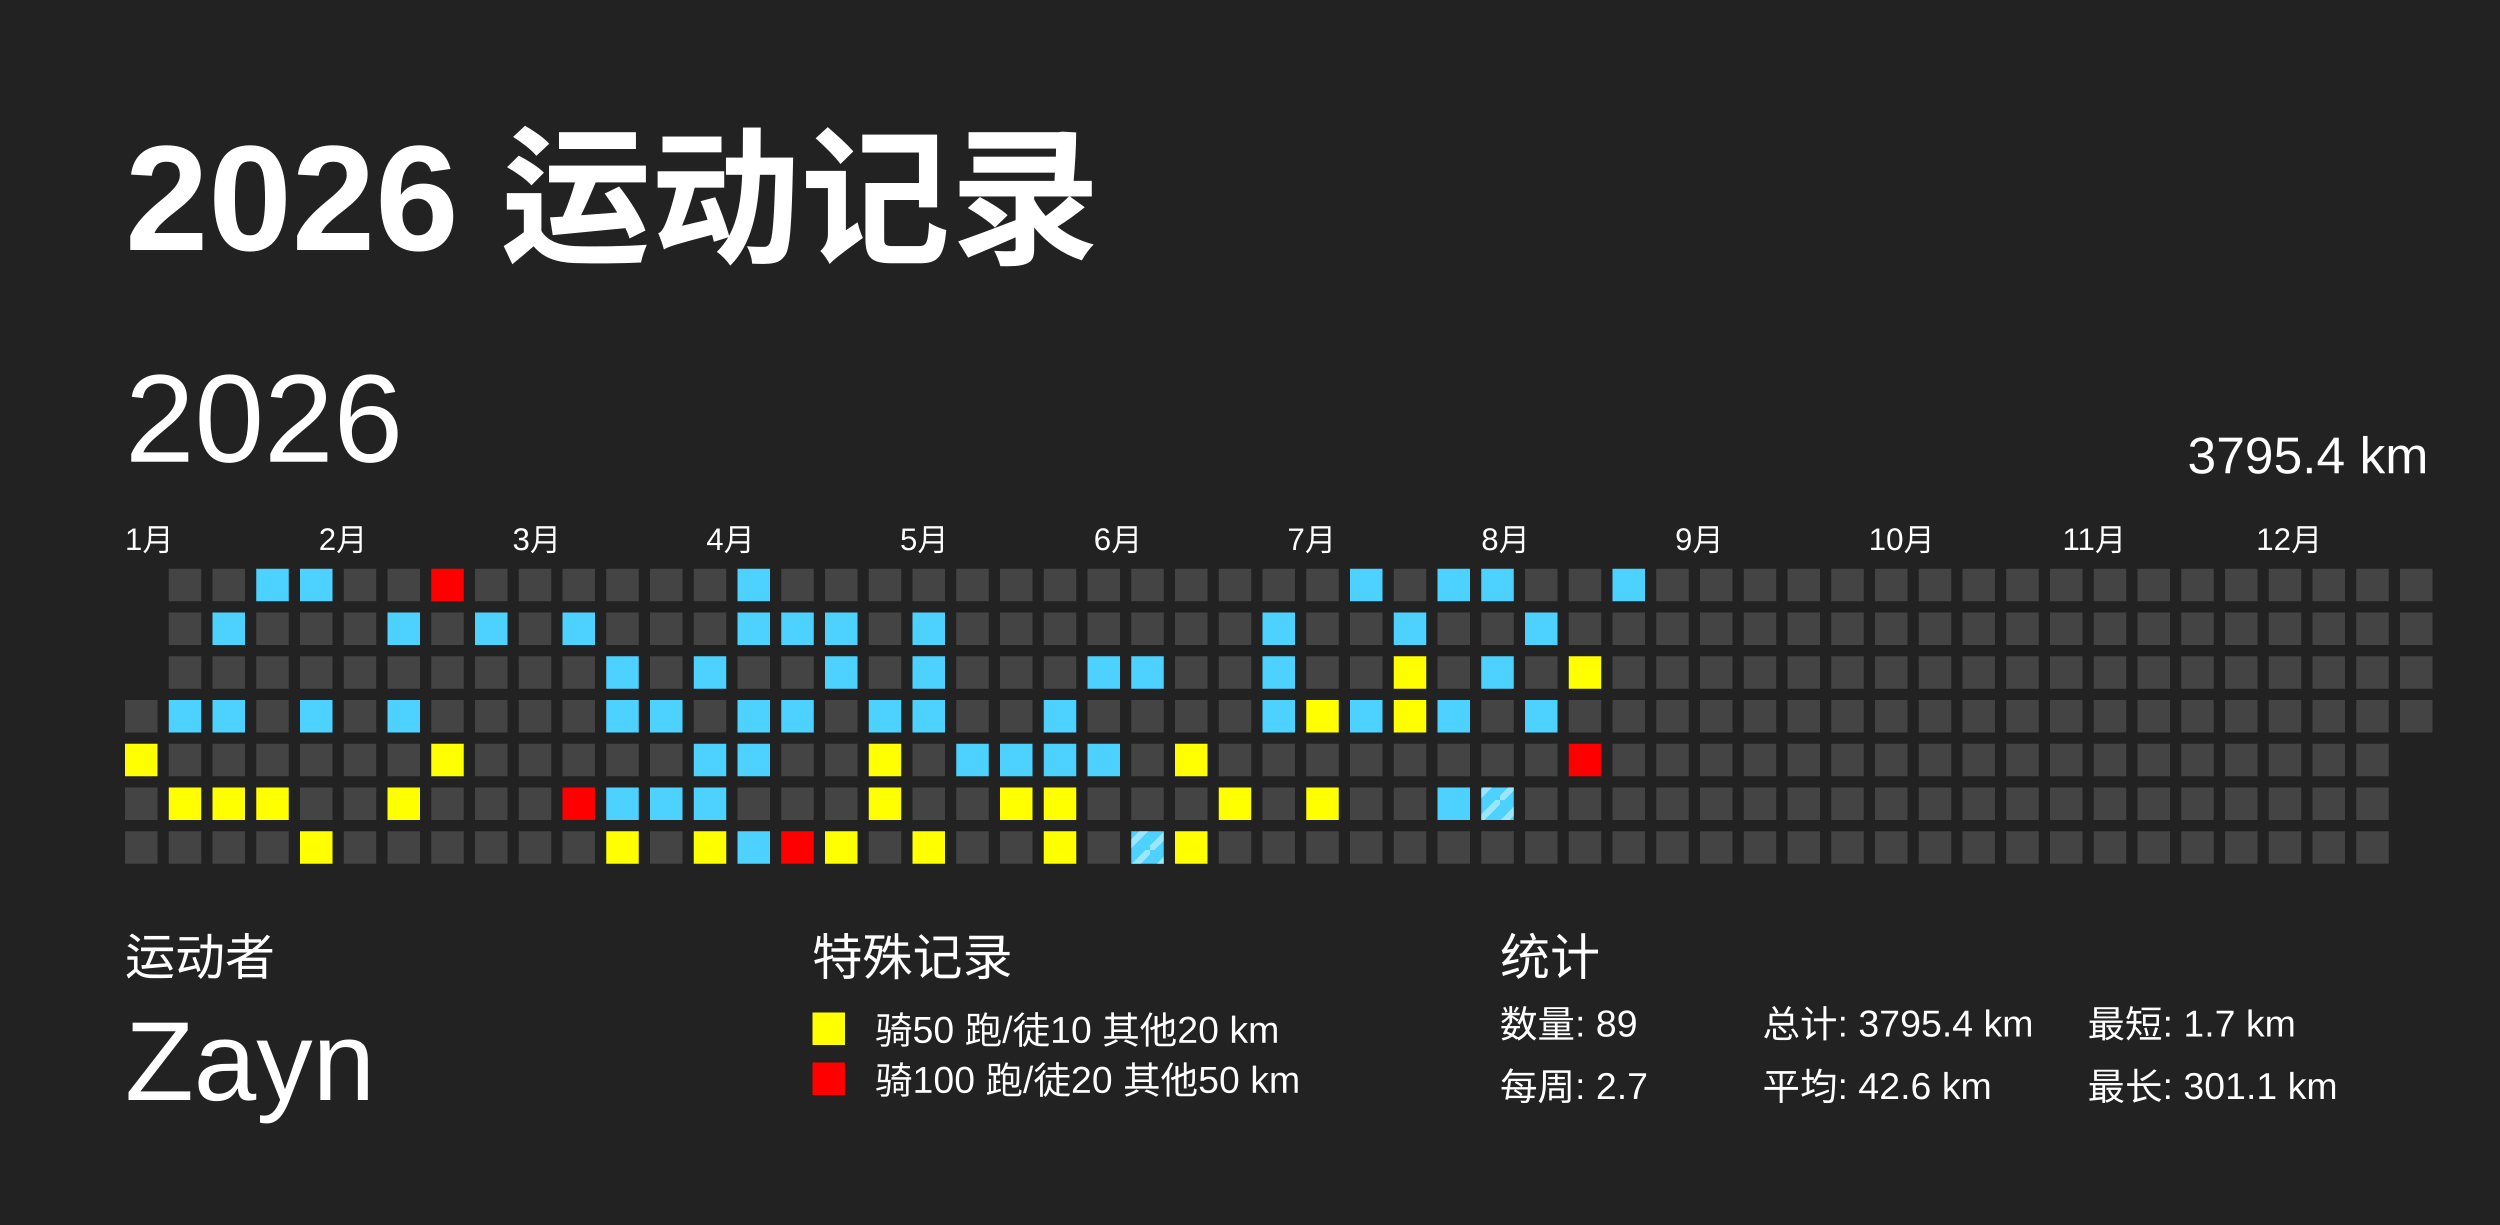
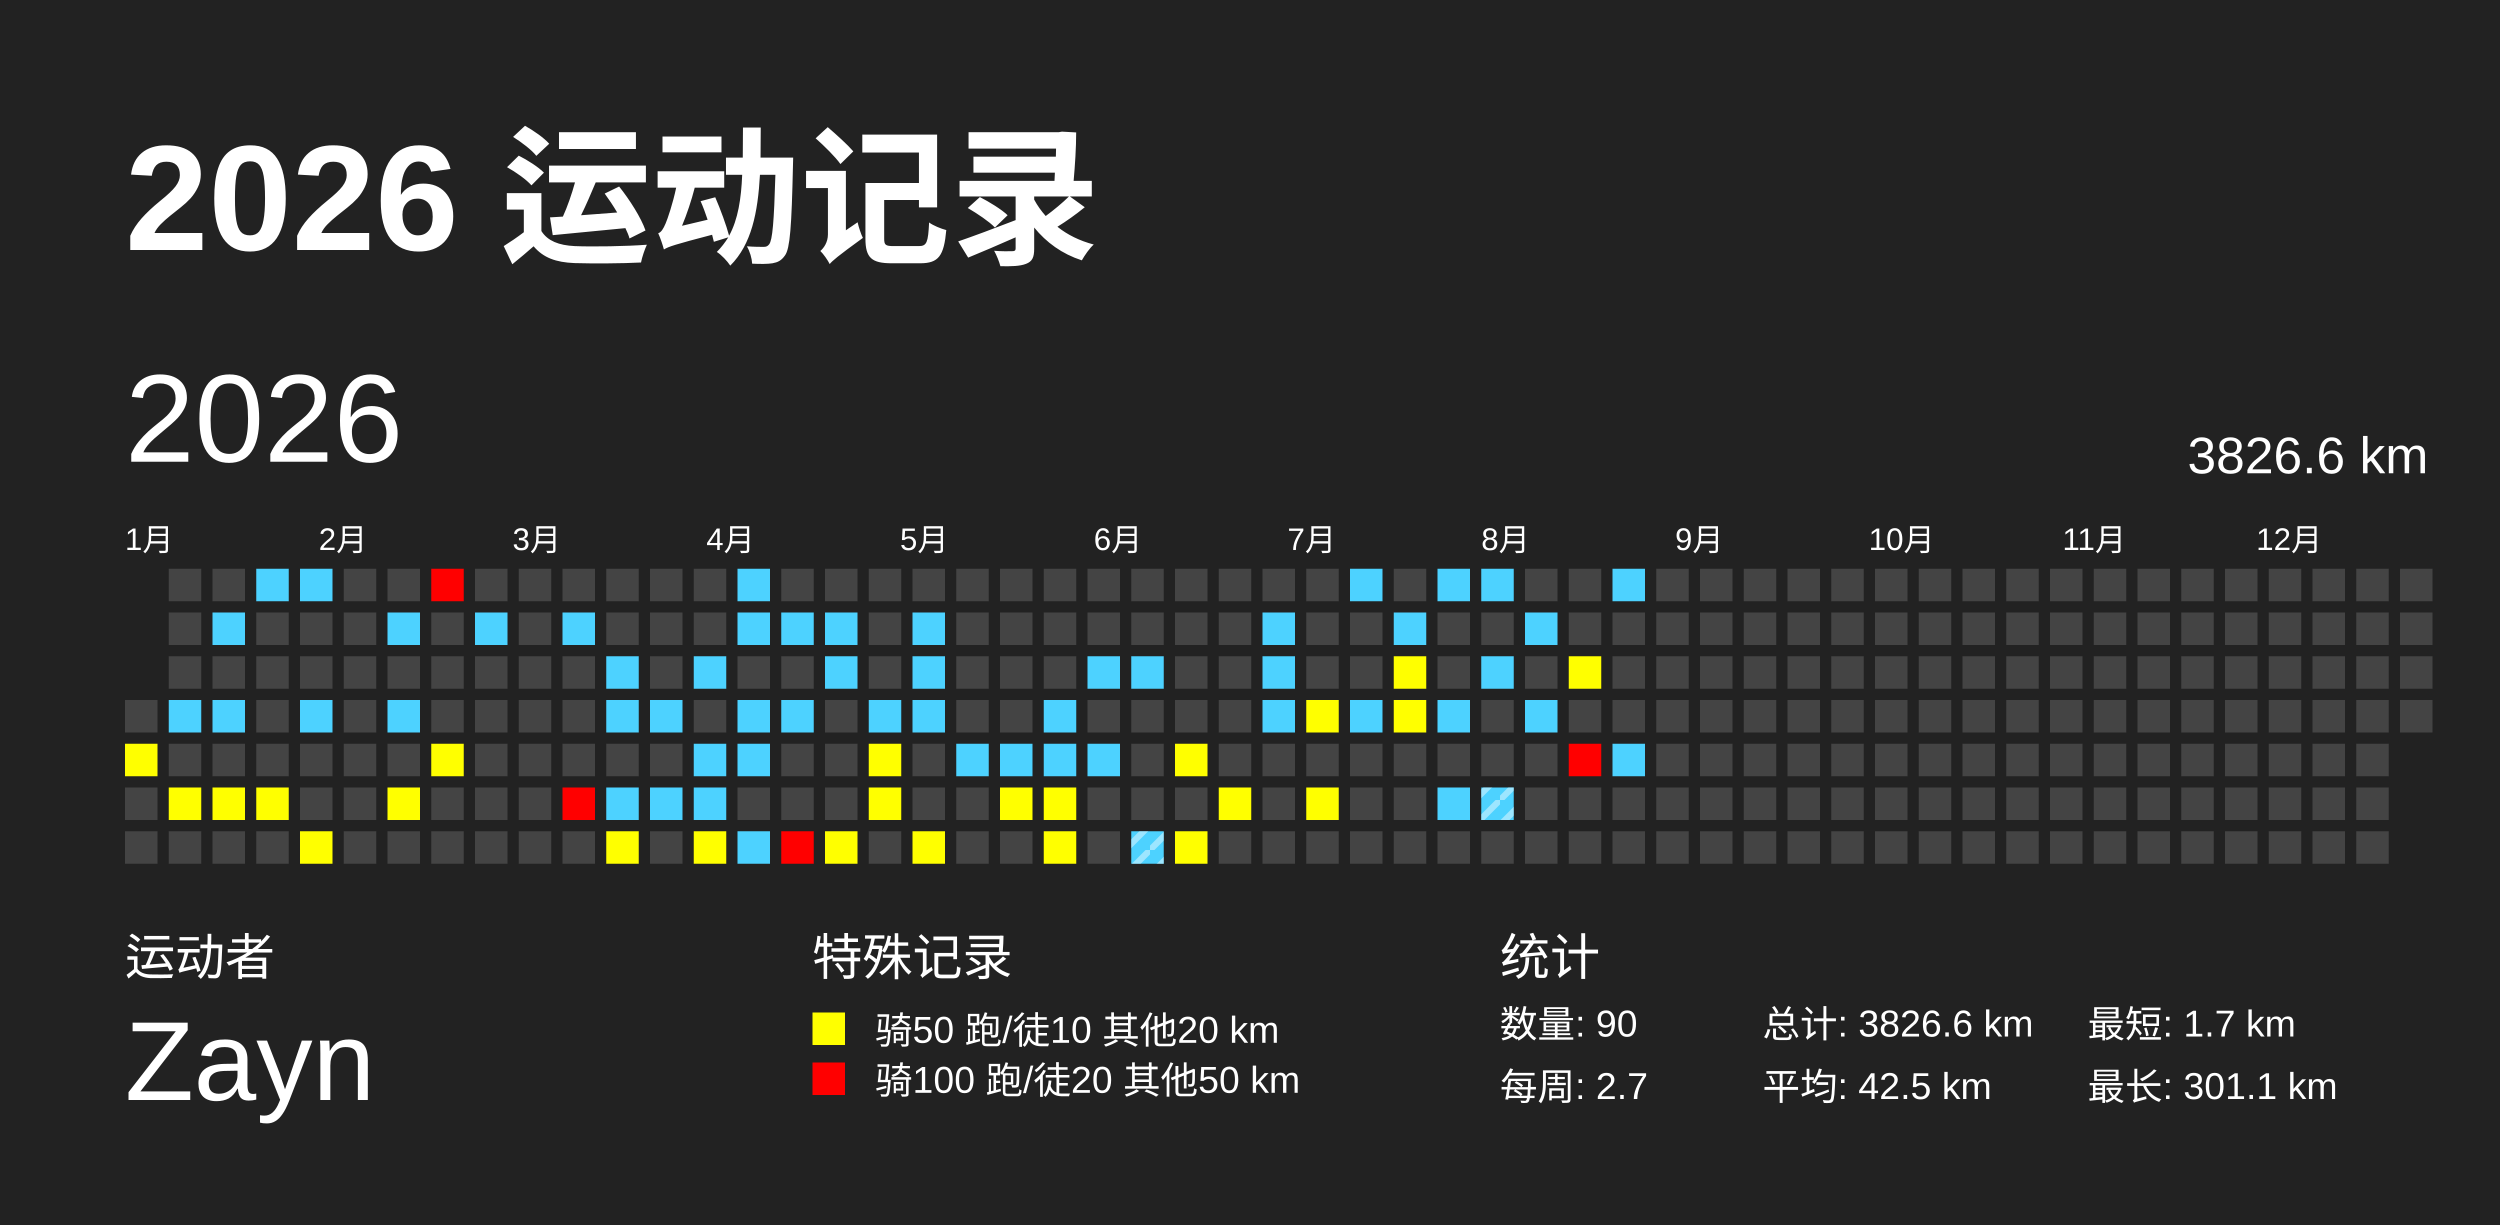
<svg xmlns="http://www.w3.org/2000/svg" baseProfile="full" height="98mm" version="1.1" viewBox="0,0,200,98" width="200mm">
  <defs>
    <pattern height="2" id="indoor-stripe" patternUnits="userSpaceOnUse" width="2">
      <line stroke="white" stroke-opacity="0.45" stroke-width="0.5" x1="0" x2="2" y1="2" y2="0" />
    </pattern>
  </defs>
  <rect fill="#222222" height="98" width="200" x="0" y="0" />
  <text fill="#FFFFFF" style="font-size:12px; font-family:Arial; font-weight:bold;" x="10" y="20">2026 运动记录</text>
  <text fill="#FFFFFF" style="font-size:4px; font-family:Arial" x="10" y="78">运动者</text>
  <text fill="#FFFFFF" style="font-size:9px; font-family:Arial" x="10" y="88">Zayn</text>
  <text fill="#FFFFFF" style="font-size:4px; font-family:Arial" x="65" y="78">特殊记录</text>
  <rect fill="yellow" height="2.6" width="2.6" x="65" y="81" />
  <text fill="#FFFFFF" style="font-size:3px; font-family:Arial" x="70" y="83.5">骑50 跑/徒10 其他20 km</text>
  <rect fill="red" height="2.6" width="2.6" x="65" y="85" />
  <text fill="#FFFFFF" style="font-size:3px; font-family:Arial" x="70" y="87.5">骑100 跑/徒20 其他50 km</text>
  <text fill="#FFFFFF" style="font-size:4px; font-family:Arial" x="120" y="78">统计</text>
-   <text fill="#FFFFFF" style="font-size:3px; font-family:Arial" x="120" y="83">数量: 89</text>
+   <text fill="#FFFFFF" style="font-size:3px; font-family:Arial" x="120" y="83">数量: 90</text>
  <text fill="#FFFFFF" style="font-size:3px; font-family:Arial" x="120" y="88">每周: 2.7</text>
-   <text fill="#FFFFFF" style="font-size:3px; font-family:Arial" x="141" y="83">总计: 3795.4 km</text>
-   <text fill="#FFFFFF" style="font-size:3px; font-family:Arial" x="141" y="88">平均: 42.6 km</text>
+   <text fill="#FFFFFF" style="font-size:3px; font-family:Arial" x="141" y="83">总计: 3826.6 km</text>
+   <text fill="#FFFFFF" style="font-size:3px; font-family:Arial" x="141" y="88">平均: 42.5 km</text>
  <text fill="#FFFFFF" style="font-size:3px; font-family:Arial" x="167" y="83">最短: 1.7 km</text>
  <text fill="#FFFFFF" style="font-size:3px; font-family:Arial" x="167" y="88">最长: 301.1 km</text>
  <text dominant-baseline="hanging" fill="#FFFFFF" style="font-size:10.0px; font-family:Arial;" x="10" y="30">2026</text>
-   <text dominant-baseline="hanging" fill="#FFFFFF" style="font-size:4.125px; font-family:Arial;" x="175" y="35">3795.4 km</text>
+   <text dominant-baseline="hanging" fill="#FFFFFF" style="font-size:4.125px; font-family:Arial;" x="175" y="35">3826.6 km</text>
  <text fill="#FFFFFF" style="font-size:2.5px; font-family:Arial" x="10.0" y="44">1月</text>
  <text fill="#FFFFFF" style="font-size:2.5px; font-family:Arial" x="25.5" y="44">2月</text>
  <text fill="#FFFFFF" style="font-size:2.5px; font-family:Arial" x="41.0" y="44">3月</text>
  <text fill="#FFFFFF" style="font-size:2.5px; font-family:Arial" x="56.5" y="44">4月</text>
  <text fill="#FFFFFF" style="font-size:2.5px; font-family:Arial" x="72.0" y="44">5月</text>
  <text fill="#FFFFFF" style="font-size:2.5px; font-family:Arial" x="87.5" y="44">6月</text>
  <text fill="#FFFFFF" style="font-size:2.5px; font-family:Arial" x="103.0" y="44">7月</text>
  <text fill="#FFFFFF" style="font-size:2.5px; font-family:Arial" x="118.5" y="44">8月</text>
  <text fill="#FFFFFF" style="font-size:2.5px; font-family:Arial" x="134.0" y="44">9月</text>
  <text fill="#FFFFFF" style="font-size:2.5px; font-family:Arial" x="149.5" y="44">10月</text>
  <text fill="#FFFFFF" style="font-size:2.5px; font-family:Arial" x="165.0" y="44">11月</text>
  <text fill="#FFFFFF" style="font-size:2.5px; font-family:Arial" x="180.5" y="44">12月</text>
  <rect fill="#444444" height="2.6" width="2.6" x="10.0" y="56.0" />
  <rect fill="yellow" height="2.6" width="2.6" x="10.0" y="59.5" />
  <rect fill="#444444" height="2.6" width="2.6" x="10.0" y="63.0" />
  <rect fill="#444444" height="2.6" width="2.6" x="10.0" y="66.5" />
  <rect fill="#444444" height="2.6" width="2.6" x="13.5" y="45.5" />
  <rect fill="#444444" height="2.6" width="2.6" x="13.5" y="49.0" />
  <rect fill="#444444" height="2.6" width="2.6" x="13.5" y="52.5" />
  <rect fill="#4dd2ff" height="2.6" width="2.6" x="13.5" y="56.0" />
  <rect fill="#444444" height="2.6" width="2.6" x="13.5" y="59.5" />
  <rect fill="yellow" height="2.6" width="2.6" x="13.5" y="63.0" />
  <rect fill="#444444" height="2.6" width="2.6" x="13.5" y="66.5" />
  <rect fill="#444444" height="2.6" width="2.6" x="17.0" y="45.5" />
  <rect fill="#4dd2ff" height="2.6" width="2.6" x="17.0" y="49.0" />
  <rect fill="#444444" height="2.6" width="2.6" x="17.0" y="52.5" />
  <rect fill="#4dd2ff" height="2.6" width="2.6" x="17.0" y="56.0" />
  <rect fill="#444444" height="2.6" width="2.6" x="17.0" y="59.5" />
  <rect fill="yellow" height="2.6" width="2.6" x="17.0" y="63.0" />
  <rect fill="#444444" height="2.6" width="2.6" x="17.0" y="66.5" />
  <rect fill="#4dd2ff" height="2.6" width="2.6" x="20.5" y="45.5" />
  <rect fill="#444444" height="2.6" width="2.6" x="20.5" y="49.0" />
  <rect fill="#444444" height="2.6" width="2.6" x="20.5" y="52.5" />
  <rect fill="#444444" height="2.6" width="2.6" x="20.5" y="56.0" />
  <rect fill="#444444" height="2.6" width="2.6" x="20.5" y="59.5" />
  <rect fill="yellow" height="2.6" width="2.6" x="20.5" y="63.0" />
  <rect fill="#444444" height="2.6" width="2.6" x="20.5" y="66.5" />
  <rect fill="#4dd2ff" height="2.6" width="2.6" x="24.0" y="45.5" />
  <rect fill="#444444" height="2.6" width="2.6" x="24.0" y="49.0" />
  <rect fill="#444444" height="2.6" width="2.6" x="24.0" y="52.5" />
  <rect fill="#4dd2ff" height="2.6" width="2.6" x="24.0" y="56.0" />
  <rect fill="#444444" height="2.6" width="2.6" x="24.0" y="59.5" />
  <rect fill="#444444" height="2.6" width="2.6" x="24.0" y="63.0" />
  <rect fill="yellow" height="2.6" width="2.6" x="24.0" y="66.5" />
  <rect fill="#444444" height="2.6" width="2.6" x="27.5" y="45.5" />
  <rect fill="#444444" height="2.6" width="2.6" x="27.5" y="49.0" />
  <rect fill="#444444" height="2.6" width="2.6" x="27.5" y="52.5" />
  <rect fill="#444444" height="2.6" width="2.6" x="27.5" y="56.0" />
  <rect fill="#444444" height="2.6" width="2.6" x="27.5" y="59.5" />
  <rect fill="#444444" height="2.6" width="2.6" x="27.5" y="63.0" />
  <rect fill="#444444" height="2.6" width="2.6" x="27.5" y="66.5" />
  <rect fill="#444444" height="2.6" width="2.6" x="31.0" y="45.5" />
  <rect fill="#4dd2ff" height="2.6" width="2.6" x="31.0" y="49.0" />
  <rect fill="#444444" height="2.6" width="2.6" x="31.0" y="52.5" />
  <rect fill="#4dd2ff" height="2.6" width="2.6" x="31.0" y="56.0" />
  <rect fill="#444444" height="2.6" width="2.6" x="31.0" y="59.5" />
  <rect fill="yellow" height="2.6" width="2.6" x="31.0" y="63.0" />
  <rect fill="#444444" height="2.6" width="2.6" x="31.0" y="66.5" />
  <rect fill="red" height="2.6" width="2.6" x="34.5" y="45.5" />
  <rect fill="#444444" height="2.6" width="2.6" x="34.5" y="49.0" />
  <rect fill="#444444" height="2.6" width="2.6" x="34.5" y="52.5" />
  <rect fill="#444444" height="2.6" width="2.6" x="34.5" y="56.0" />
  <rect fill="yellow" height="2.6" width="2.6" x="34.5" y="59.5" />
  <rect fill="#444444" height="2.6" width="2.6" x="34.5" y="63.0" />
  <rect fill="#444444" height="2.6" width="2.6" x="34.5" y="66.5" />
  <rect fill="#444444" height="2.6" width="2.6" x="38.0" y="45.5" />
  <rect fill="#4dd2ff" height="2.6" width="2.6" x="38.0" y="49.0" />
  <rect fill="#444444" height="2.6" width="2.6" x="38.0" y="52.5" />
  <rect fill="#444444" height="2.6" width="2.6" x="38.0" y="56.0" />
  <rect fill="#444444" height="2.6" width="2.6" x="38.0" y="59.5" />
  <rect fill="#444444" height="2.6" width="2.6" x="38.0" y="63.0" />
  <rect fill="#444444" height="2.6" width="2.6" x="38.0" y="66.5" />
  <rect fill="#444444" height="2.6" width="2.6" x="41.5" y="45.5" />
  <rect fill="#444444" height="2.6" width="2.6" x="41.5" y="49.0" />
  <rect fill="#444444" height="2.6" width="2.6" x="41.5" y="52.5" />
  <rect fill="#444444" height="2.6" width="2.6" x="41.5" y="56.0" />
  <rect fill="#444444" height="2.6" width="2.6" x="41.5" y="59.5" />
  <rect fill="#444444" height="2.6" width="2.6" x="41.5" y="63.0" />
  <rect fill="#444444" height="2.6" width="2.6" x="41.5" y="66.5" />
  <rect fill="#444444" height="2.6" width="2.6" x="45.0" y="45.5" />
  <rect fill="#4dd2ff" height="2.6" width="2.6" x="45.0" y="49.0" />
  <rect fill="#444444" height="2.6" width="2.6" x="45.0" y="52.5" />
  <rect fill="#444444" height="2.6" width="2.6" x="45.0" y="56.0" />
  <rect fill="#444444" height="2.6" width="2.6" x="45.0" y="59.5" />
  <rect fill="red" height="2.6" width="2.6" x="45.0" y="63.0" />
  <rect fill="#444444" height="2.6" width="2.6" x="45.0" y="66.5" />
  <rect fill="#444444" height="2.6" width="2.6" x="48.5" y="45.5" />
  <rect fill="#444444" height="2.6" width="2.6" x="48.5" y="49.0" />
  <rect fill="#4dd2ff" height="2.6" width="2.6" x="48.5" y="52.5" />
  <rect fill="#4dd2ff" height="2.6" width="2.6" x="48.5" y="56.0" />
  <rect fill="#444444" height="2.6" width="2.6" x="48.5" y="59.5" />
  <rect fill="#4dd2ff" height="2.6" width="2.6" x="48.5" y="63.0" />
  <rect fill="yellow" height="2.6" width="2.6" x="48.5" y="66.5" />
  <rect fill="#444444" height="2.6" width="2.6" x="52.0" y="45.5" />
  <rect fill="#444444" height="2.6" width="2.6" x="52.0" y="49.0" />
  <rect fill="#444444" height="2.6" width="2.6" x="52.0" y="52.5" />
  <rect fill="#4dd2ff" height="2.6" width="2.6" x="52.0" y="56.0" />
  <rect fill="#444444" height="2.6" width="2.6" x="52.0" y="59.5" />
  <rect fill="#4dd2ff" height="2.6" width="2.6" x="52.0" y="63.0" />
  <rect fill="#444444" height="2.6" width="2.6" x="52.0" y="66.5" />
  <rect fill="#444444" height="2.6" width="2.6" x="55.5" y="45.5" />
  <rect fill="#444444" height="2.6" width="2.6" x="55.5" y="49.0" />
  <rect fill="#4dd2ff" height="2.6" width="2.6" x="55.5" y="52.5" />
  <rect fill="#444444" height="2.6" width="2.6" x="55.5" y="56.0" />
  <rect fill="#4dd2ff" height="2.6" width="2.6" x="55.5" y="59.5" />
  <rect fill="#4dd2ff" height="2.6" width="2.6" x="55.5" y="63.0" />
  <rect fill="yellow" height="2.6" width="2.6" x="55.5" y="66.5" />
  <rect fill="#4dd2ff" height="2.6" width="2.6" x="59.0" y="45.5" />
  <rect fill="#4dd2ff" height="2.6" width="2.6" x="59.0" y="49.0" />
  <rect fill="#444444" height="2.6" width="2.6" x="59.0" y="52.5" />
  <rect fill="#4dd2ff" height="2.6" width="2.6" x="59.0" y="56.0" />
  <rect fill="#4dd2ff" height="2.6" width="2.6" x="59.0" y="59.5" />
  <rect fill="#444444" height="2.6" width="2.6" x="59.0" y="63.0" />
  <rect fill="#4dd2ff" height="2.6" width="2.6" x="59.0" y="66.5" />
  <rect fill="#444444" height="2.6" width="2.6" x="62.5" y="45.5" />
  <rect fill="#4dd2ff" height="2.6" width="2.6" x="62.5" y="49.0" />
  <rect fill="#444444" height="2.6" width="2.6" x="62.5" y="52.5" />
  <rect fill="#4dd2ff" height="2.6" width="2.6" x="62.5" y="56.0" />
  <rect fill="#444444" height="2.6" width="2.6" x="62.5" y="59.5" />
  <rect fill="#444444" height="2.6" width="2.6" x="62.5" y="63.0" />
  <rect fill="red" height="2.6" width="2.6" x="62.5" y="66.5" />
  <rect fill="#444444" height="2.6" width="2.6" x="66.0" y="45.5" />
  <rect fill="#4dd2ff" height="2.6" width="2.6" x="66.0" y="49.0" />
  <rect fill="#4dd2ff" height="2.6" width="2.6" x="66.0" y="52.5" />
  <rect fill="#444444" height="2.6" width="2.6" x="66.0" y="56.0" />
  <rect fill="#444444" height="2.6" width="2.6" x="66.0" y="59.5" />
  <rect fill="#444444" height="2.6" width="2.6" x="66.0" y="63.0" />
  <rect fill="yellow" height="2.6" width="2.6" x="66.0" y="66.5" />
  <rect fill="#444444" height="2.6" width="2.6" x="69.5" y="45.5" />
  <rect fill="#444444" height="2.6" width="2.6" x="69.5" y="49.0" />
  <rect fill="#444444" height="2.6" width="2.6" x="69.5" y="52.5" />
  <rect fill="#4dd2ff" height="2.6" width="2.6" x="69.5" y="56.0" />
  <rect fill="yellow" height="2.6" width="2.6" x="69.5" y="59.5" />
  <rect fill="yellow" height="2.6" width="2.6" x="69.5" y="63.0" />
  <rect fill="#444444" height="2.6" width="2.6" x="69.5" y="66.5" />
  <rect fill="#444444" height="2.6" width="2.6" x="73.0" y="45.5" />
  <rect fill="#4dd2ff" height="2.6" width="2.6" x="73.0" y="49.0" />
  <rect fill="#4dd2ff" height="2.6" width="2.6" x="73.0" y="52.5" />
  <rect fill="#4dd2ff" height="2.6" width="2.6" x="73.0" y="56.0" />
  <rect fill="#444444" height="2.6" width="2.6" x="73.0" y="59.5" />
  <rect fill="#444444" height="2.6" width="2.6" x="73.0" y="63.0" />
  <rect fill="yellow" height="2.6" width="2.6" x="73.0" y="66.5" />
  <rect fill="#444444" height="2.6" width="2.6" x="76.5" y="45.5" />
  <rect fill="#444444" height="2.6" width="2.6" x="76.5" y="49.0" />
  <rect fill="#444444" height="2.6" width="2.6" x="76.5" y="52.5" />
  <rect fill="#444444" height="2.6" width="2.6" x="76.5" y="56.0" />
  <rect fill="#4dd2ff" height="2.6" width="2.6" x="76.5" y="59.5" />
  <rect fill="#444444" height="2.6" width="2.6" x="76.5" y="63.0" />
  <rect fill="#444444" height="2.6" width="2.6" x="76.5" y="66.5" />
  <rect fill="#444444" height="2.6" width="2.6" x="80.0" y="45.5" />
  <rect fill="#444444" height="2.6" width="2.6" x="80.0" y="49.0" />
  <rect fill="#444444" height="2.6" width="2.6" x="80.0" y="52.5" />
  <rect fill="#444444" height="2.6" width="2.6" x="80.0" y="56.0" />
  <rect fill="#4dd2ff" height="2.6" width="2.6" x="80.0" y="59.5" />
  <rect fill="yellow" height="2.6" width="2.6" x="80.0" y="63.0" />
  <rect fill="#444444" height="2.6" width="2.6" x="80.0" y="66.5" />
  <rect fill="#444444" height="2.6" width="2.6" x="83.5" y="45.5" />
  <rect fill="#444444" height="2.6" width="2.6" x="83.5" y="49.0" />
  <rect fill="#444444" height="2.6" width="2.6" x="83.5" y="52.5" />
  <rect fill="#4dd2ff" height="2.6" width="2.6" x="83.5" y="56.0" />
  <rect fill="#4dd2ff" height="2.6" width="2.6" x="83.5" y="59.5" />
  <rect fill="yellow" height="2.6" width="2.6" x="83.5" y="63.0" />
  <rect fill="yellow" height="2.6" width="2.6" x="83.5" y="66.5" />
  <rect fill="#444444" height="2.6" width="2.6" x="87.0" y="45.5" />
  <rect fill="#444444" height="2.6" width="2.6" x="87.0" y="49.0" />
  <rect fill="#4dd2ff" height="2.6" width="2.6" x="87.0" y="52.5" />
  <rect fill="#444444" height="2.6" width="2.6" x="87.0" y="56.0" />
  <rect fill="#4dd2ff" height="2.6" width="2.6" x="87.0" y="59.5" />
  <rect fill="#444444" height="2.6" width="2.6" x="87.0" y="63.0" />
  <rect fill="#444444" height="2.6" width="2.6" x="87.0" y="66.5" />
  <rect fill="#444444" height="2.6" width="2.6" x="90.5" y="45.5" />
  <rect fill="#444444" height="2.6" width="2.6" x="90.5" y="49.0" />
  <rect fill="#4dd2ff" height="2.6" width="2.6" x="90.5" y="52.5" />
  <rect fill="#444444" height="2.6" width="2.6" x="90.5" y="56.0" />
  <rect fill="#444444" height="2.6" width="2.6" x="90.5" y="59.5" />
  <rect fill="#444444" height="2.6" width="2.6" x="90.5" y="63.0" />
  <rect fill="#4dd2ff" height="2.6" width="2.6" x="90.5" y="66.5" />
  <rect fill="url(#indoor-stripe)" height="2.6" width="2.6" x="90.5" y="66.5" />
  <rect fill="#444444" height="2.6" width="2.6" x="94.0" y="45.5" />
  <rect fill="#444444" height="2.6" width="2.6" x="94.0" y="49.0" />
  <rect fill="#444444" height="2.6" width="2.6" x="94.0" y="52.5" />
  <rect fill="#444444" height="2.6" width="2.6" x="94.0" y="56.0" />
  <rect fill="yellow" height="2.6" width="2.6" x="94.0" y="59.5" />
  <rect fill="#444444" height="2.6" width="2.6" x="94.0" y="63.0" />
  <rect fill="yellow" height="2.6" width="2.6" x="94.0" y="66.5" />
  <rect fill="#444444" height="2.6" width="2.6" x="97.5" y="45.5" />
  <rect fill="#444444" height="2.6" width="2.6" x="97.5" y="49.0" />
  <rect fill="#444444" height="2.6" width="2.6" x="97.5" y="52.5" />
  <rect fill="#444444" height="2.6" width="2.6" x="97.5" y="56.0" />
  <rect fill="#444444" height="2.6" width="2.6" x="97.5" y="59.5" />
  <rect fill="yellow" height="2.6" width="2.6" x="97.5" y="63.0" />
  <rect fill="#444444" height="2.6" width="2.6" x="97.5" y="66.5" />
  <rect fill="#444444" height="2.6" width="2.6" x="101.0" y="45.5" />
  <rect fill="#4dd2ff" height="2.6" width="2.6" x="101.0" y="49.0" />
  <rect fill="#4dd2ff" height="2.6" width="2.6" x="101.0" y="52.5" />
  <rect fill="#4dd2ff" height="2.6" width="2.6" x="101.0" y="56.0" />
  <rect fill="#444444" height="2.6" width="2.6" x="101.0" y="59.5" />
  <rect fill="#444444" height="2.6" width="2.6" x="101.0" y="63.0" />
  <rect fill="#444444" height="2.6" width="2.6" x="101.0" y="66.5" />
  <rect fill="#444444" height="2.6" width="2.6" x="104.5" y="45.5" />
  <rect fill="#444444" height="2.6" width="2.6" x="104.5" y="49.0" />
  <rect fill="#444444" height="2.6" width="2.6" x="104.5" y="52.5" />
  <rect fill="yellow" height="2.6" width="2.6" x="104.5" y="56.0" />
  <rect fill="#444444" height="2.6" width="2.6" x="104.5" y="59.5" />
  <rect fill="yellow" height="2.6" width="2.6" x="104.5" y="63.0" />
  <rect fill="#444444" height="2.6" width="2.6" x="104.5" y="66.5" />
  <rect fill="#4dd2ff" height="2.6" width="2.6" x="108.0" y="45.5" />
  <rect fill="#444444" height="2.6" width="2.6" x="108.0" y="49.0" />
  <rect fill="#444444" height="2.6" width="2.6" x="108.0" y="52.5" />
  <rect fill="#4dd2ff" height="2.6" width="2.6" x="108.0" y="56.0" />
  <rect fill="#444444" height="2.6" width="2.6" x="108.0" y="59.5" />
  <rect fill="#444444" height="2.6" width="2.6" x="108.0" y="63.0" />
  <rect fill="#444444" height="2.6" width="2.6" x="108.0" y="66.5" />
  <rect fill="#444444" height="2.6" width="2.6" x="111.5" y="45.5" />
  <rect fill="#4dd2ff" height="2.6" width="2.6" x="111.5" y="49.0" />
  <rect fill="yellow" height="2.6" width="2.6" x="111.5" y="52.5" />
  <rect fill="yellow" height="2.6" width="2.6" x="111.5" y="56.0" />
  <rect fill="#444444" height="2.6" width="2.6" x="111.5" y="59.5" />
  <rect fill="#444444" height="2.6" width="2.6" x="111.5" y="63.0" />
  <rect fill="#444444" height="2.6" width="2.6" x="111.5" y="66.5" />
  <rect fill="#4dd2ff" height="2.6" width="2.6" x="115.0" y="45.5" />
  <rect fill="#444444" height="2.6" width="2.6" x="115.0" y="49.0" />
  <rect fill="#444444" height="2.6" width="2.6" x="115.0" y="52.5" />
  <rect fill="#4dd2ff" height="2.6" width="2.6" x="115.0" y="56.0" />
  <rect fill="#444444" height="2.6" width="2.6" x="115.0" y="59.5" />
  <rect fill="#4dd2ff" height="2.6" width="2.6" x="115.0" y="63.0" />
  <rect fill="#444444" height="2.6" width="2.6" x="115.0" y="66.5" />
  <rect fill="#4dd2ff" height="2.6" width="2.6" x="118.5" y="45.5" />
  <rect fill="#444444" height="2.6" width="2.6" x="118.5" y="49.0" />
  <rect fill="#4dd2ff" height="2.6" width="2.6" x="118.5" y="52.5" />
  <rect fill="#444444" height="2.6" width="2.6" x="118.5" y="56.0" />
  <rect fill="#444444" height="2.6" width="2.6" x="118.5" y="59.5" />
  <rect fill="#4dd2ff" height="2.6" width="2.6" x="118.5" y="63.0" />
  <rect fill="url(#indoor-stripe)" height="2.6" width="2.6" x="118.5" y="63.0" />
  <rect fill="#444444" height="2.6" width="2.6" x="118.5" y="66.5" />
  <rect fill="#444444" height="2.6" width="2.6" x="122.0" y="45.5" />
  <rect fill="#4dd2ff" height="2.6" width="2.6" x="122.0" y="49.0" />
  <rect fill="#444444" height="2.6" width="2.6" x="122.0" y="52.5" />
  <rect fill="#4dd2ff" height="2.6" width="2.6" x="122.0" y="56.0" />
  <rect fill="#444444" height="2.6" width="2.6" x="122.0" y="59.5" />
  <rect fill="#444444" height="2.6" width="2.6" x="122.0" y="63.0" />
  <rect fill="#444444" height="2.6" width="2.6" x="122.0" y="66.5" />
  <rect fill="#444444" height="2.6" width="2.6" x="125.5" y="45.5" />
  <rect fill="#444444" height="2.6" width="2.6" x="125.5" y="49.0" />
  <rect fill="yellow" height="2.6" width="2.6" x="125.5" y="52.5" />
  <rect fill="#444444" height="2.6" width="2.6" x="125.5" y="56.0" />
  <rect fill="red" height="2.6" width="2.6" x="125.5" y="59.5" />
  <rect fill="#444444" height="2.6" width="2.6" x="125.5" y="63.0" />
  <rect fill="#444444" height="2.6" width="2.6" x="125.5" y="66.5" />
  <rect fill="#4dd2ff" height="2.6" width="2.6" x="129.0" y="45.5" />
  <rect fill="#444444" height="2.6" width="2.6" x="129.0" y="49.0" />
  <rect fill="#444444" height="2.6" width="2.6" x="129.0" y="52.5" />
  <rect fill="#444444" height="2.6" width="2.6" x="129.0" y="56.0" />
-   <rect fill="#444444" height="2.6" width="2.6" x="129.0" y="59.5" />
+   <rect fill="#4dd2ff" height="2.6" width="2.6" x="129.0" y="59.5" />
  <rect fill="#444444" height="2.6" width="2.6" x="129.0" y="63.0" />
  <rect fill="#444444" height="2.6" width="2.6" x="129.0" y="66.5" />
  <rect fill="#444444" height="2.6" width="2.6" x="132.5" y="45.5" />
  <rect fill="#444444" height="2.6" width="2.6" x="132.5" y="49.0" />
  <rect fill="#444444" height="2.6" width="2.6" x="132.5" y="52.5" />
  <rect fill="#444444" height="2.6" width="2.6" x="132.5" y="56.0" />
  <rect fill="#444444" height="2.6" width="2.6" x="132.5" y="59.5" />
  <rect fill="#444444" height="2.6" width="2.6" x="132.5" y="63.0" />
  <rect fill="#444444" height="2.6" width="2.6" x="132.5" y="66.5" />
  <rect fill="#444444" height="2.6" width="2.6" x="136.0" y="45.5" />
  <rect fill="#444444" height="2.6" width="2.6" x="136.0" y="49.0" />
  <rect fill="#444444" height="2.6" width="2.6" x="136.0" y="52.5" />
  <rect fill="#444444" height="2.6" width="2.6" x="136.0" y="56.0" />
  <rect fill="#444444" height="2.6" width="2.6" x="136.0" y="59.5" />
  <rect fill="#444444" height="2.6" width="2.6" x="136.0" y="63.0" />
  <rect fill="#444444" height="2.6" width="2.6" x="136.0" y="66.5" />
  <rect fill="#444444" height="2.6" width="2.6" x="139.5" y="45.5" />
  <rect fill="#444444" height="2.6" width="2.6" x="139.5" y="49.0" />
  <rect fill="#444444" height="2.6" width="2.6" x="139.5" y="52.5" />
  <rect fill="#444444" height="2.6" width="2.6" x="139.5" y="56.0" />
  <rect fill="#444444" height="2.6" width="2.6" x="139.5" y="59.5" />
  <rect fill="#444444" height="2.6" width="2.6" x="139.5" y="63.0" />
  <rect fill="#444444" height="2.6" width="2.6" x="139.5" y="66.5" />
  <rect fill="#444444" height="2.6" width="2.6" x="143.0" y="45.5" />
  <rect fill="#444444" height="2.6" width="2.6" x="143.0" y="49.0" />
  <rect fill="#444444" height="2.6" width="2.6" x="143.0" y="52.5" />
  <rect fill="#444444" height="2.6" width="2.6" x="143.0" y="56.0" />
  <rect fill="#444444" height="2.6" width="2.6" x="143.0" y="59.5" />
  <rect fill="#444444" height="2.6" width="2.6" x="143.0" y="63.0" />
  <rect fill="#444444" height="2.6" width="2.6" x="143.0" y="66.5" />
  <rect fill="#444444" height="2.6" width="2.6" x="146.5" y="45.5" />
  <rect fill="#444444" height="2.6" width="2.6" x="146.5" y="49.0" />
  <rect fill="#444444" height="2.6" width="2.6" x="146.5" y="52.5" />
  <rect fill="#444444" height="2.6" width="2.6" x="146.5" y="56.0" />
  <rect fill="#444444" height="2.6" width="2.6" x="146.5" y="59.5" />
  <rect fill="#444444" height="2.6" width="2.6" x="146.5" y="63.0" />
  <rect fill="#444444" height="2.6" width="2.6" x="146.5" y="66.5" />
  <rect fill="#444444" height="2.6" width="2.6" x="150.0" y="45.5" />
  <rect fill="#444444" height="2.6" width="2.6" x="150.0" y="49.0" />
  <rect fill="#444444" height="2.6" width="2.6" x="150.0" y="52.5" />
  <rect fill="#444444" height="2.6" width="2.6" x="150.0" y="56.0" />
  <rect fill="#444444" height="2.6" width="2.6" x="150.0" y="59.5" />
  <rect fill="#444444" height="2.6" width="2.6" x="150.0" y="63.0" />
  <rect fill="#444444" height="2.6" width="2.6" x="150.0" y="66.5" />
  <rect fill="#444444" height="2.6" width="2.6" x="153.5" y="45.5" />
  <rect fill="#444444" height="2.6" width="2.6" x="153.5" y="49.0" />
  <rect fill="#444444" height="2.6" width="2.6" x="153.5" y="52.5" />
  <rect fill="#444444" height="2.6" width="2.6" x="153.5" y="56.0" />
  <rect fill="#444444" height="2.6" width="2.6" x="153.5" y="59.5" />
  <rect fill="#444444" height="2.6" width="2.6" x="153.5" y="63.0" />
  <rect fill="#444444" height="2.6" width="2.6" x="153.5" y="66.5" />
  <rect fill="#444444" height="2.6" width="2.6" x="157.0" y="45.5" />
  <rect fill="#444444" height="2.6" width="2.6" x="157.0" y="49.0" />
  <rect fill="#444444" height="2.6" width="2.6" x="157.0" y="52.5" />
  <rect fill="#444444" height="2.6" width="2.6" x="157.0" y="56.0" />
  <rect fill="#444444" height="2.6" width="2.6" x="157.0" y="59.5" />
  <rect fill="#444444" height="2.6" width="2.6" x="157.0" y="63.0" />
  <rect fill="#444444" height="2.6" width="2.6" x="157.0" y="66.5" />
  <rect fill="#444444" height="2.6" width="2.6" x="160.5" y="45.5" />
  <rect fill="#444444" height="2.6" width="2.6" x="160.5" y="49.0" />
  <rect fill="#444444" height="2.6" width="2.6" x="160.5" y="52.5" />
  <rect fill="#444444" height="2.6" width="2.6" x="160.5" y="56.0" />
  <rect fill="#444444" height="2.6" width="2.6" x="160.5" y="59.5" />
  <rect fill="#444444" height="2.6" width="2.6" x="160.5" y="63.0" />
  <rect fill="#444444" height="2.6" width="2.6" x="160.5" y="66.5" />
  <rect fill="#444444" height="2.6" width="2.6" x="164.0" y="45.5" />
  <rect fill="#444444" height="2.6" width="2.6" x="164.0" y="49.0" />
  <rect fill="#444444" height="2.6" width="2.6" x="164.0" y="52.5" />
  <rect fill="#444444" height="2.6" width="2.6" x="164.0" y="56.0" />
  <rect fill="#444444" height="2.6" width="2.6" x="164.0" y="59.5" />
  <rect fill="#444444" height="2.6" width="2.6" x="164.0" y="63.0" />
  <rect fill="#444444" height="2.6" width="2.6" x="164.0" y="66.5" />
  <rect fill="#444444" height="2.6" width="2.6" x="167.5" y="45.5" />
  <rect fill="#444444" height="2.6" width="2.6" x="167.5" y="49.0" />
  <rect fill="#444444" height="2.6" width="2.6" x="167.5" y="52.5" />
  <rect fill="#444444" height="2.6" width="2.6" x="167.5" y="56.0" />
  <rect fill="#444444" height="2.6" width="2.6" x="167.5" y="59.5" />
  <rect fill="#444444" height="2.6" width="2.6" x="167.5" y="63.0" />
  <rect fill="#444444" height="2.6" width="2.6" x="167.5" y="66.5" />
  <rect fill="#444444" height="2.6" width="2.6" x="171.0" y="45.5" />
  <rect fill="#444444" height="2.6" width="2.6" x="171.0" y="49.0" />
  <rect fill="#444444" height="2.6" width="2.6" x="171.0" y="52.5" />
  <rect fill="#444444" height="2.6" width="2.6" x="171.0" y="56.0" />
  <rect fill="#444444" height="2.6" width="2.6" x="171.0" y="59.5" />
  <rect fill="#444444" height="2.6" width="2.6" x="171.0" y="63.0" />
  <rect fill="#444444" height="2.6" width="2.6" x="171.0" y="66.5" />
  <rect fill="#444444" height="2.6" width="2.6" x="174.5" y="45.5" />
  <rect fill="#444444" height="2.6" width="2.6" x="174.5" y="49.0" />
  <rect fill="#444444" height="2.6" width="2.6" x="174.5" y="52.5" />
  <rect fill="#444444" height="2.6" width="2.6" x="174.5" y="56.0" />
  <rect fill="#444444" height="2.6" width="2.6" x="174.5" y="59.5" />
  <rect fill="#444444" height="2.6" width="2.6" x="174.5" y="63.0" />
  <rect fill="#444444" height="2.6" width="2.6" x="174.5" y="66.5" />
  <rect fill="#444444" height="2.6" width="2.6" x="178.0" y="45.5" />
  <rect fill="#444444" height="2.6" width="2.6" x="178.0" y="49.0" />
  <rect fill="#444444" height="2.6" width="2.6" x="178.0" y="52.5" />
  <rect fill="#444444" height="2.6" width="2.6" x="178.0" y="56.0" />
  <rect fill="#444444" height="2.6" width="2.6" x="178.0" y="59.5" />
  <rect fill="#444444" height="2.6" width="2.6" x="178.0" y="63.0" />
  <rect fill="#444444" height="2.6" width="2.6" x="178.0" y="66.5" />
  <rect fill="#444444" height="2.6" width="2.6" x="181.5" y="45.5" />
  <rect fill="#444444" height="2.6" width="2.6" x="181.5" y="49.0" />
  <rect fill="#444444" height="2.6" width="2.6" x="181.5" y="52.5" />
  <rect fill="#444444" height="2.6" width="2.6" x="181.5" y="56.0" />
  <rect fill="#444444" height="2.6" width="2.6" x="181.5" y="59.5" />
  <rect fill="#444444" height="2.6" width="2.6" x="181.5" y="63.0" />
  <rect fill="#444444" height="2.6" width="2.6" x="181.5" y="66.5" />
  <rect fill="#444444" height="2.6" width="2.6" x="185.0" y="45.5" />
  <rect fill="#444444" height="2.6" width="2.6" x="185.0" y="49.0" />
  <rect fill="#444444" height="2.6" width="2.6" x="185.0" y="52.5" />
  <rect fill="#444444" height="2.6" width="2.6" x="185.0" y="56.0" />
  <rect fill="#444444" height="2.6" width="2.6" x="185.0" y="59.5" />
  <rect fill="#444444" height="2.6" width="2.6" x="185.0" y="63.0" />
  <rect fill="#444444" height="2.6" width="2.6" x="185.0" y="66.5" />
  <rect fill="#444444" height="2.6" width="2.6" x="188.5" y="45.5" />
  <rect fill="#444444" height="2.6" width="2.6" x="188.5" y="49.0" />
  <rect fill="#444444" height="2.6" width="2.6" x="188.5" y="52.5" />
  <rect fill="#444444" height="2.6" width="2.6" x="188.5" y="56.0" />
  <rect fill="#444444" height="2.6" width="2.6" x="188.5" y="59.5" />
  <rect fill="#444444" height="2.6" width="2.6" x="188.5" y="63.0" />
  <rect fill="#444444" height="2.6" width="2.6" x="188.5" y="66.5" />
  <rect fill="#444444" height="2.6" width="2.6" x="192.0" y="45.5" />
  <rect fill="#444444" height="2.6" width="2.6" x="192.0" y="49.0" />
  <rect fill="#444444" height="2.6" width="2.6" x="192.0" y="52.5" />
  <rect fill="#444444" height="2.6" width="2.6" x="192.0" y="56.0" />
</svg>
